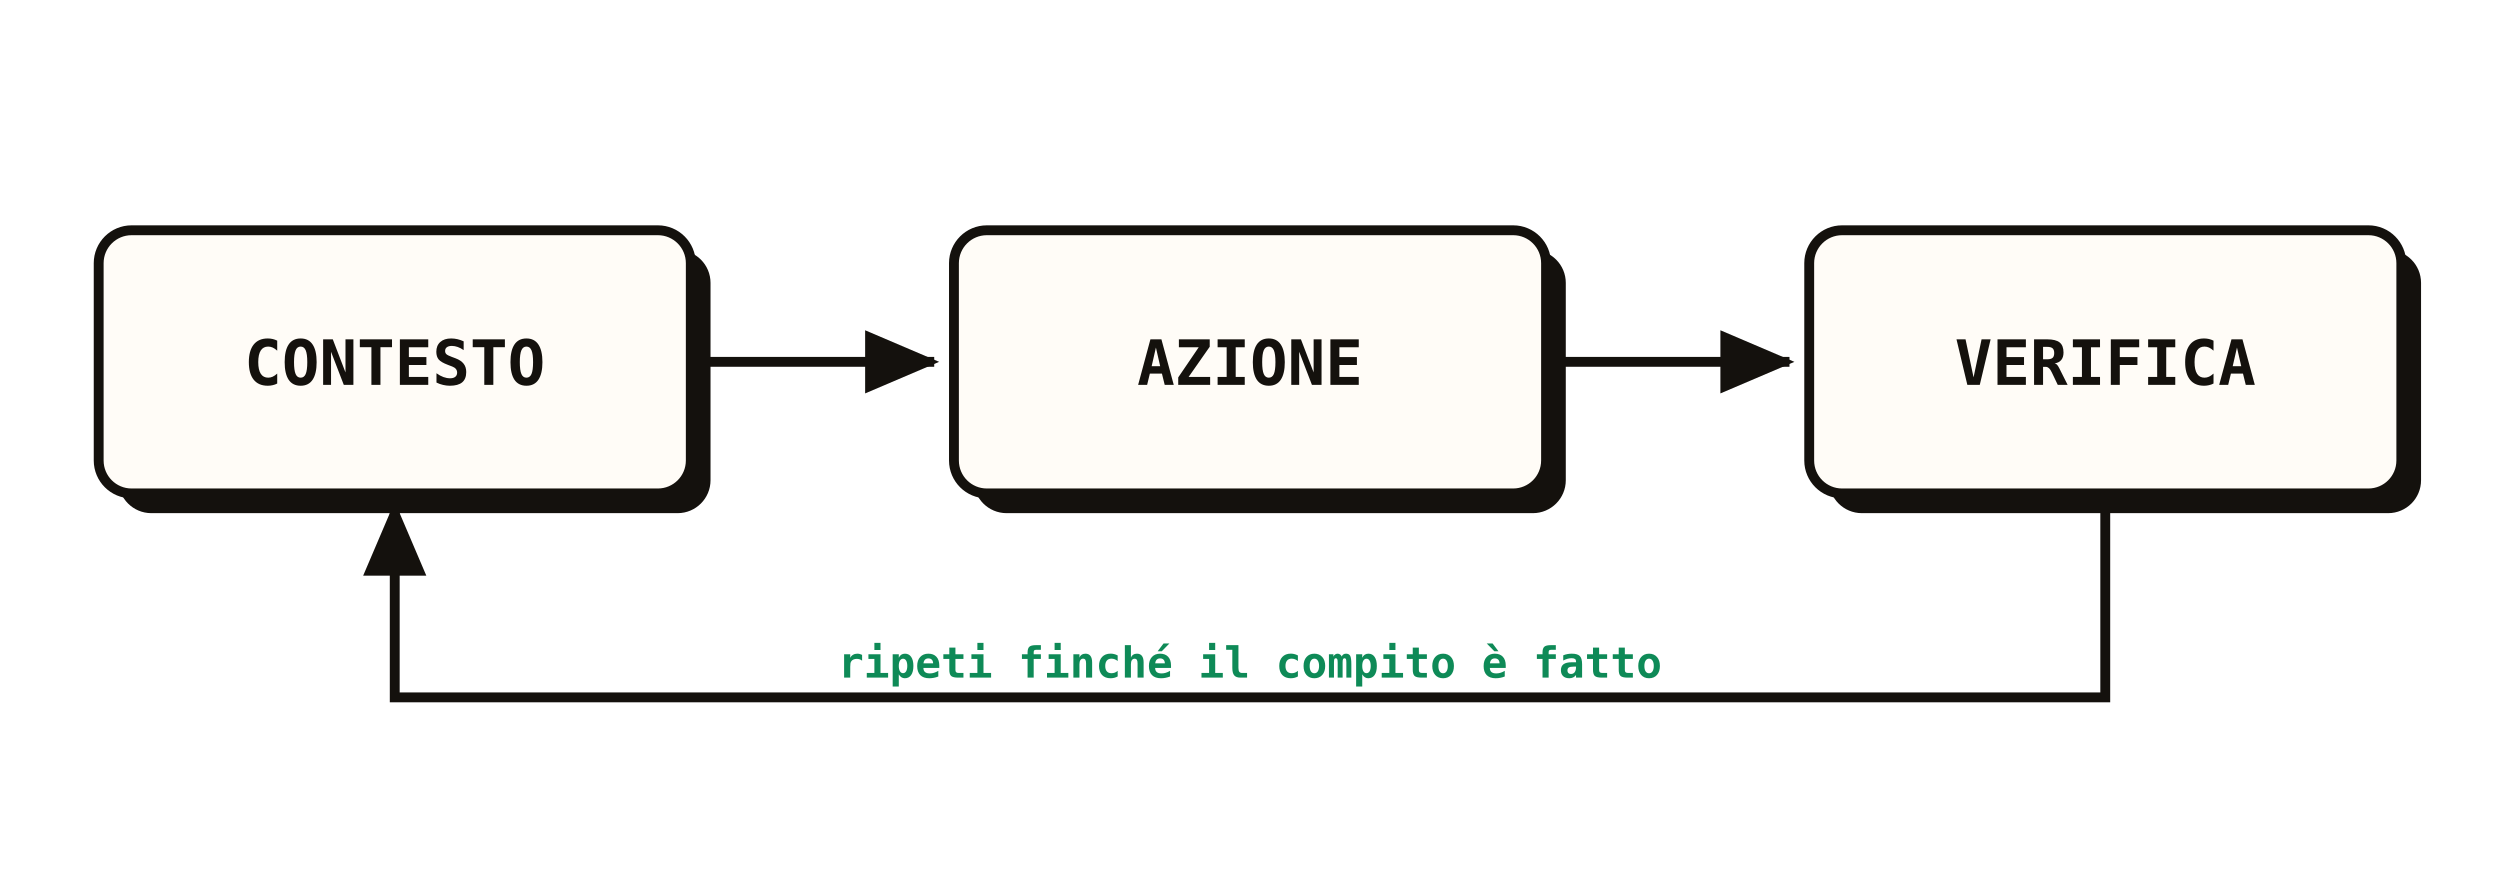
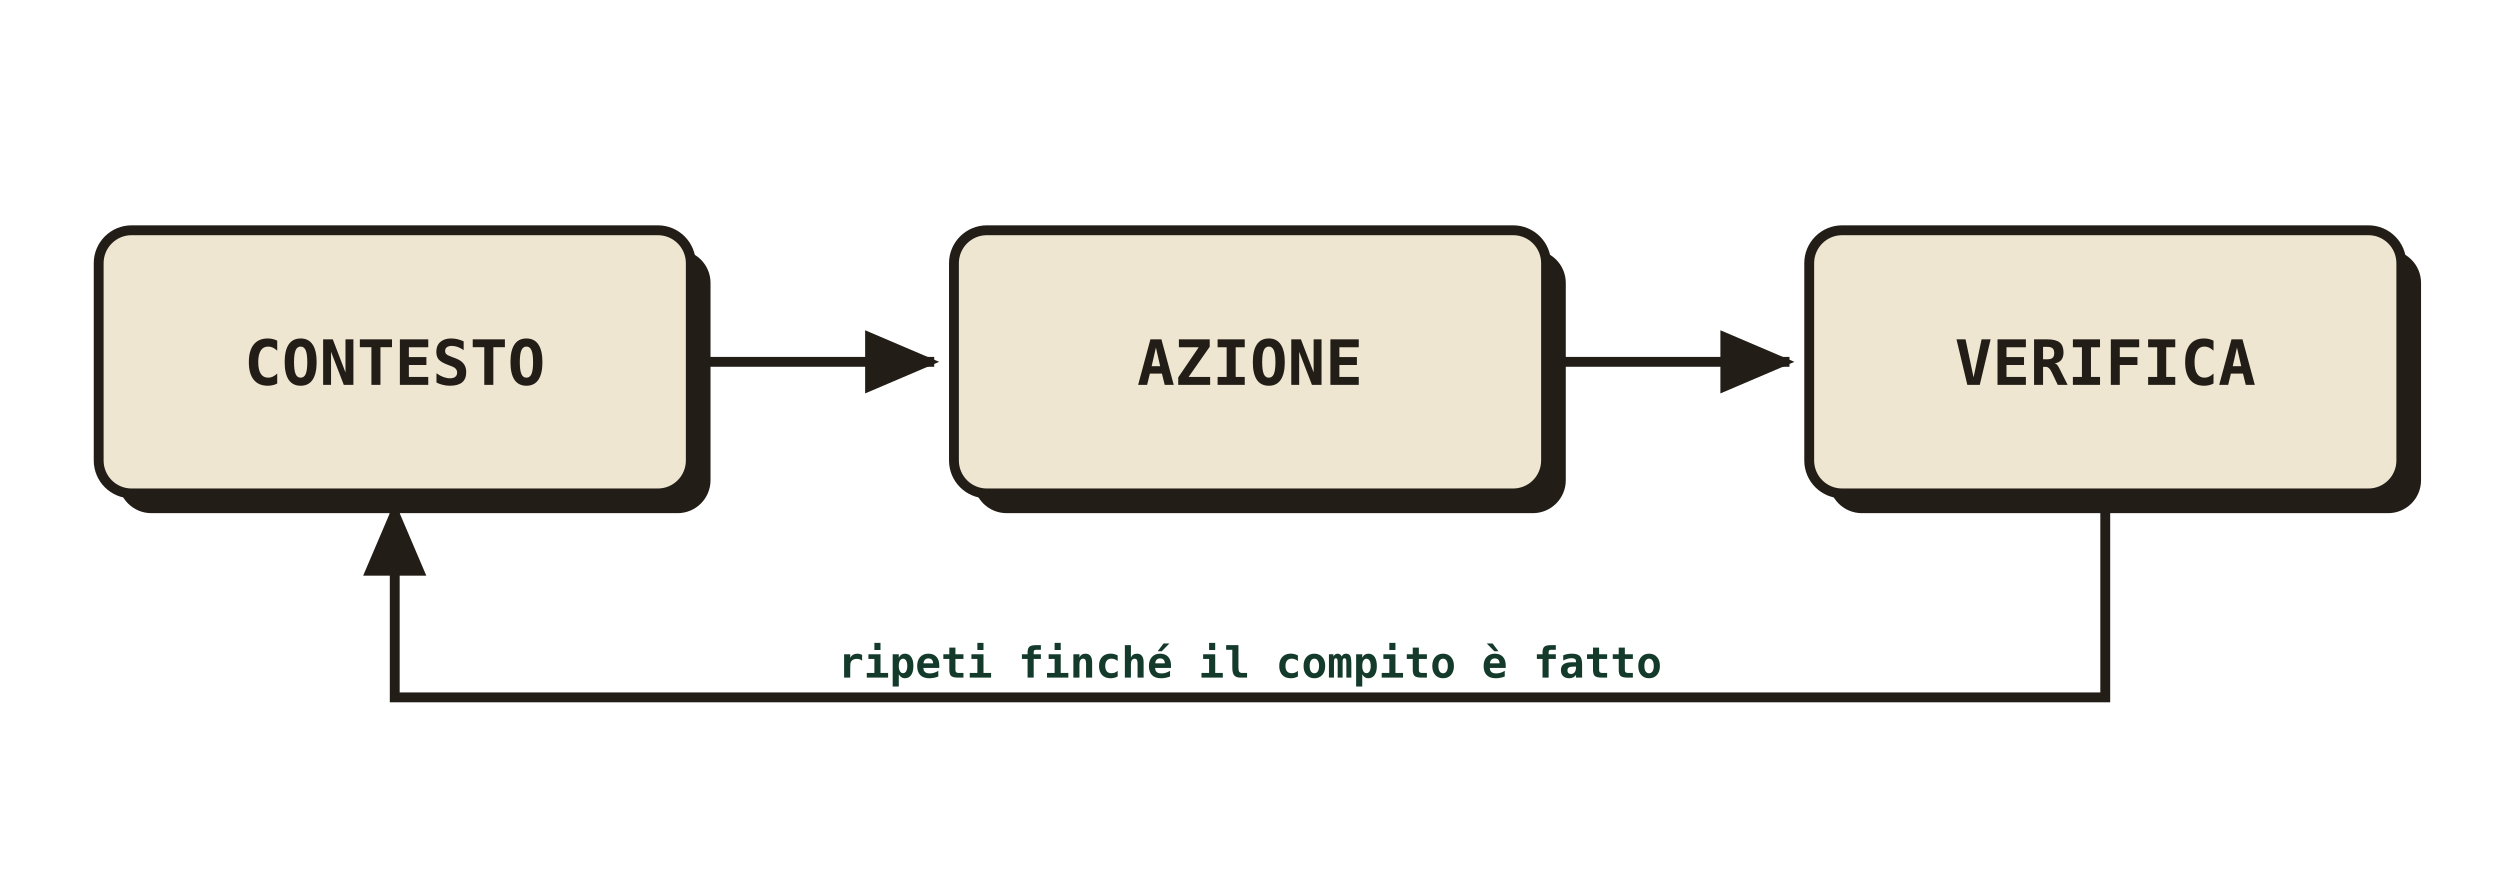
<svg xmlns="http://www.w3.org/2000/svg" viewBox="0 0 760 270" role="img" aria-label="Il loop agentico: contesto, azione, verifica, ripeti">
  <style>
-     .box{fill:#FFFCF7;stroke:#14110D;stroke-width:3}
-     .sh{fill:#14110D}
-     .lbl{font-family:'JetBrains Mono',ui-monospace,monospace;font-size:19px;font-weight:700;fill:#14110D}
-     .small{font-family:'JetBrains Mono',ui-monospace,monospace;font-size:13px;font-weight:700;fill:#0E8A57}
-     .arr{stroke:#14110D;stroke-width:3;fill:none}
+     .box{fill:#EFE6D1;stroke:#221E17;stroke-width:3}
+     .sh{fill:#221E17}
+     .lbl{font-family:'JetBrains Mono',ui-monospace,monospace;font-size:19px;font-weight:700;fill:#221E17}
+     .small{font-family:'JetBrains Mono',ui-monospace,monospace;font-size:13px;font-weight:700;fill:#143A2B}
+     .arr{stroke:#221E17;stroke-width:3;fill:none}
  </style>
  <defs>
    <marker id="ar" markerWidth="11" markerHeight="11" refX="7" refY="3.2" orient="auto">
-       <path d="M0,0 L7.5,3.2 L0,6.4 Z" fill="#14110D" />
+       <path d="M0,0 L7.5,3.2 L0,6.4 Z" fill="#221E17" />
    </marker>
  </defs>
  <g>
    <rect class="sh" x="36" y="76" width="180" height="80" rx="10" />
    <rect class="box" x="30" y="70" width="180" height="80" rx="10" />
    <text class="lbl" x="120" y="117" text-anchor="middle">CONTESTO</text>
  </g>
  <g>
    <rect class="sh" x="296" y="76" width="180" height="80" rx="10" />
    <rect class="box" x="290" y="70" width="180" height="80" rx="10" />
    <text class="lbl" x="380" y="117" text-anchor="middle">AZIONE</text>
  </g>
  <g>
    <rect class="sh" x="556" y="76" width="180" height="80" rx="10" />
    <rect class="box" x="550" y="70" width="180" height="80" rx="10" />
    <text class="lbl" x="640" y="117" text-anchor="middle">VERIFICA</text>
  </g>
  <path class="arr" d="M214 110 L284 110" marker-end="url(#ar)" />
  <path class="arr" d="M474 110 L544 110" marker-end="url(#ar)" />
  <path class="arr" d="M640 154 L640 212 L120 212 L120 154" marker-end="url(#ar)" />
  <text class="small" x="380" y="206" text-anchor="middle">ripeti finché il compito è fatto</text>
</svg>
